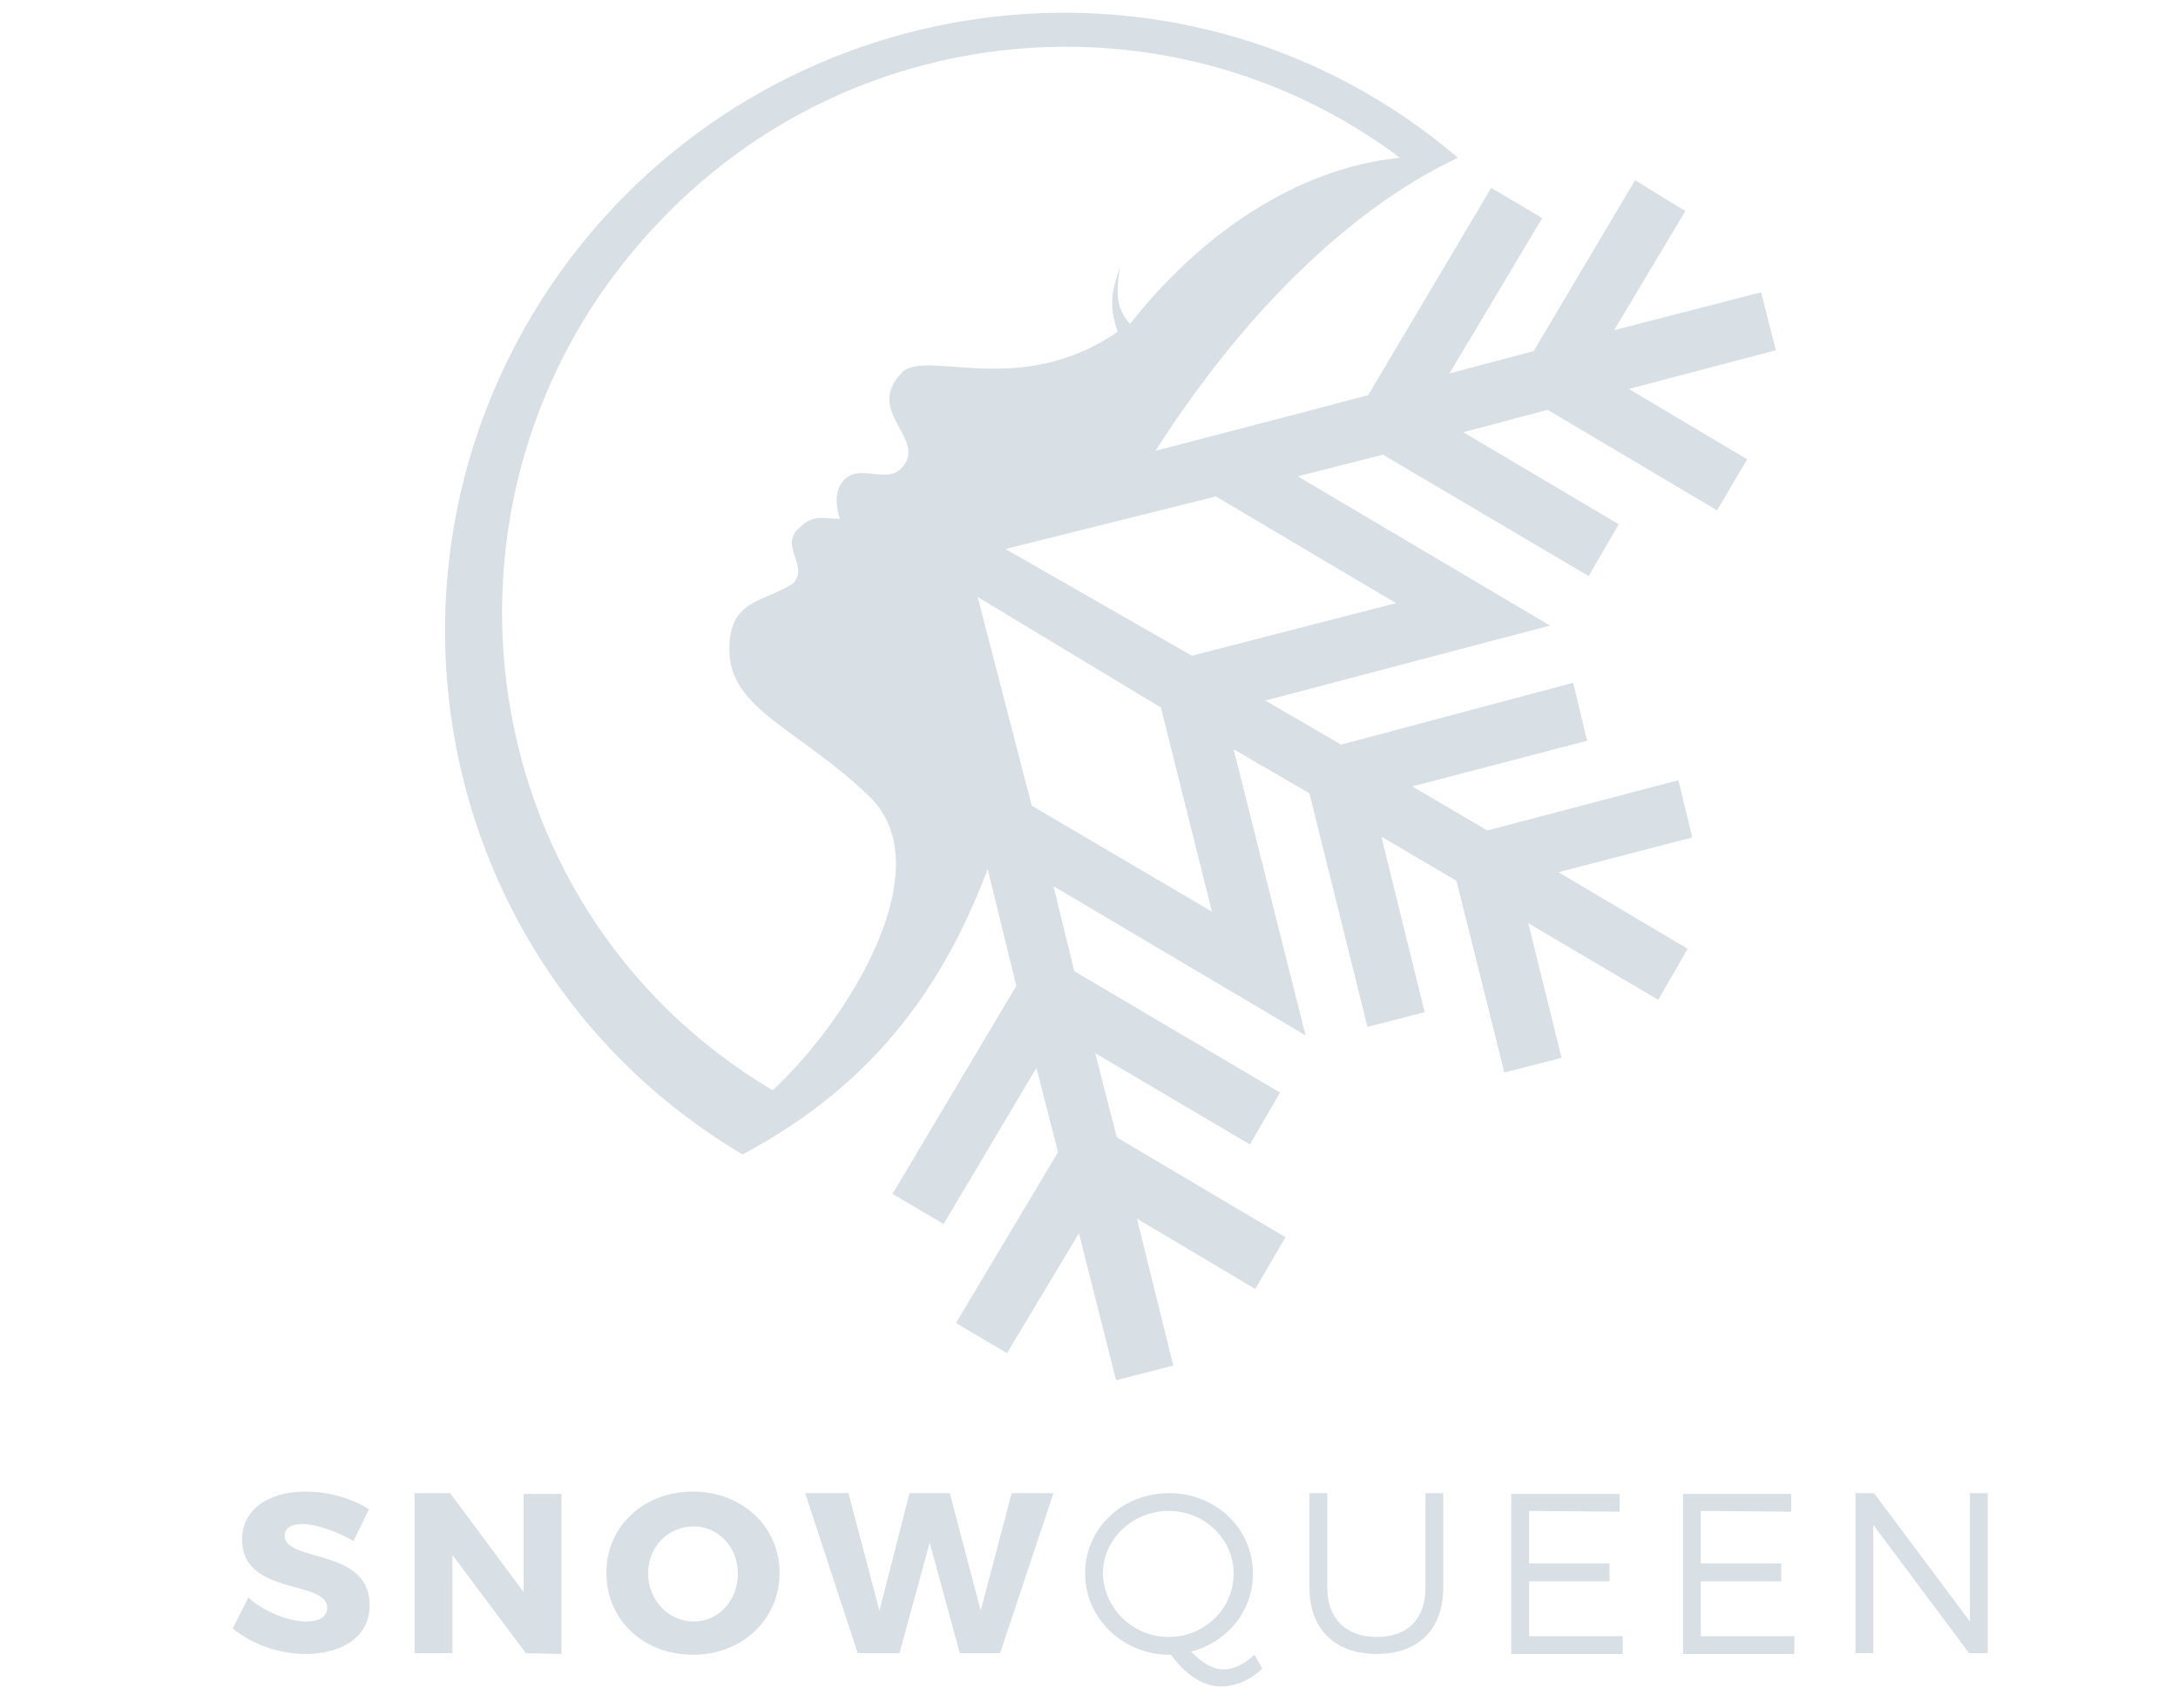
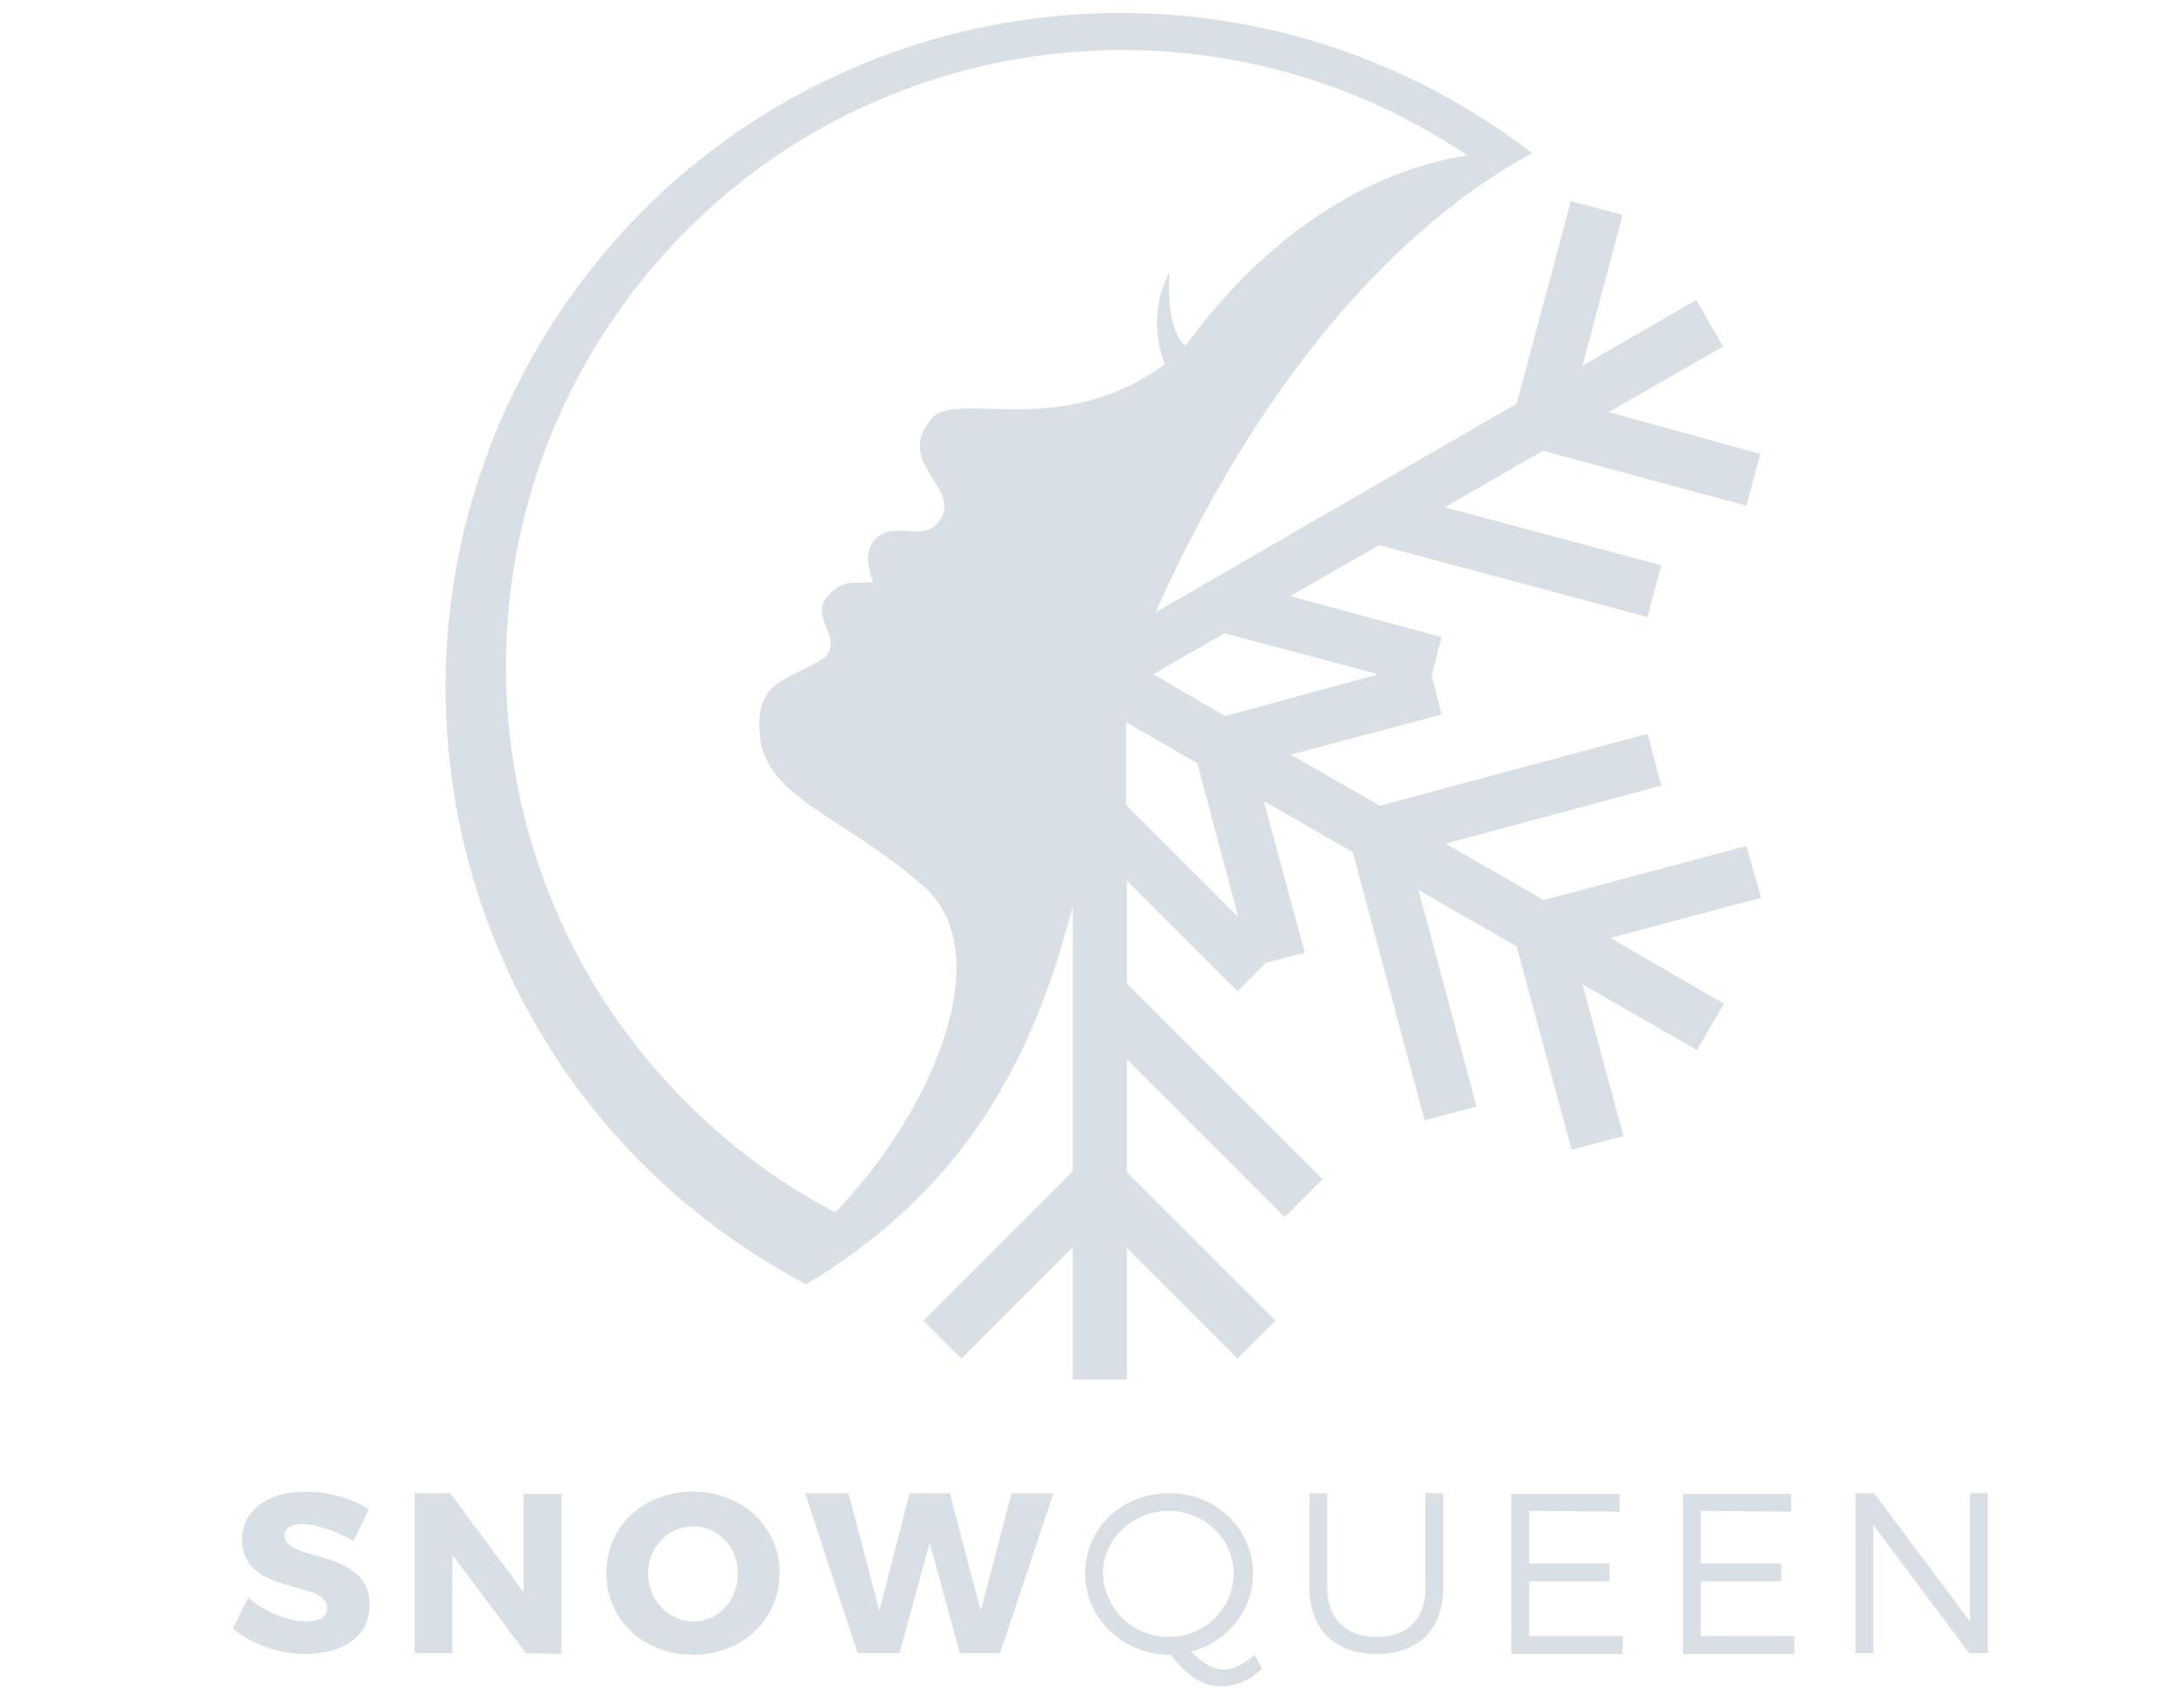
<svg xmlns="http://www.w3.org/2000/svg" id="Logo" viewBox="0 0 281.6 220.8">
  <style>.st0{fill:#d8e0e5}</style>
-   <path class="st0" d="M47.7 195.2l-2 4.1c-2.2-1.3-4.9-2.2-6.6-2.2-1.4 0-2.3.5-2.3 1.5 0 3.5 11 1.5 11 9 0 4.1-3.6 6.3-8.3 6.3-3.5 0-7-1.3-9.4-3.3l2-4c2.1 1.9 5.3 3.1 7.5 3.1 1.7 0 2.7-.6 2.7-1.8 0-3.6-11-1.5-11-8.8 0-3.8 3.3-6.2 8.2-6.2 3 0 6.1.9 8.2 2.3zM68 213.8l-9.5-12.7v12.7h-4.9v-20.7h4.6l9.5 12.8v-12.7h4.9v20.7l-4.6-.1zM100.8 203.4c0 6-4.8 10.6-11.2 10.6-6.4 0-11.2-4.5-11.2-10.6 0-6 4.8-10.5 11.2-10.5s11.2 4.6 11.2 10.5zm-17 .1c0 3.5 2.7 6.2 5.9 6.2s5.7-2.7 5.7-6.2-2.6-6.1-5.7-6.1c-3.3 0-5.9 2.6-5.9 6.1zM124.1 213.8l-3.9-14.3-3.9 14.3h-5.4l-6.8-20.7h5.6l4 15.2 3.9-15.2h5.2l4 15.2 4-15.2h5.4l-6.9 20.7h-5.2zM163.2 215.8c-1.6 1.5-3.5 2.3-5.3 2.3-2.4 0-4.6-1.5-6.5-4.1h-.2c-6 0-10.9-4.7-10.9-10.5 0-5.9 4.8-10.4 10.9-10.4 6 0 10.8 4.6 10.8 10.4 0 4.9-3.4 8.9-8 10.1 1.5 1.5 2.8 2.3 4.2 2.3 1.2 0 2.6-.6 4-1.9l1 1.8zm-12.1-4.1c4.6 0 8.4-3.6 8.4-8.2 0-4.5-3.8-8.1-8.4-8.1s-8.5 3.6-8.5 8.1c.1 4.5 3.9 8.2 8.5 8.2zM186.6 205.3c0 5.4-3.2 8.6-8.6 8.6s-8.7-3.2-8.7-8.6v-12.2h2.3v12.2c0 4 2.4 6.4 6.4 6.4s6.3-2.3 6.3-6.4v-12.2h2.3v12.2zM197.7 195.4v6.8h10.4v2.3h-10.4v7.1h12.1v2.3h-14.4v-20.7h14v2.3l-11.7-.1zM219.9 195.4v6.8h10.4v2.3h-10.4v7.1H232v2.3h-14.4v-20.7h14v2.3l-11.7-.1zM254.6 213.8l-12.4-16.6v16.6h-2.3v-20.7h2.4l12.4 16.6v-16.6h2.3v20.7h-2.4z" />
-   <g>
-     <path class="st0" d="M188.5 20.4c-1.1.7-20 8-39.1 37.9 5.7-1.5 16.6-4.3 27.5-7.2l15.9-26.8 6.6 3.9-12 20.1 10.9-2.9 13.1-22.1 6.5 4-9.2 15.4 19-4.9 1.9 7.5-19 5 15.3 9.1L222 66l-21.9-13-10.9 2.9 20.1 11.9-3.9 6.7-26.6-15.7-11 2.8 32.6 19.3-36.8 9.7 9.8 5.7 30-8 1.8 7.5-22.6 5.9 9.7 5.7 24.7-6.5 1.8 7.4-17.3 4.5 16.7 9.9-3.8 6.6-16.8-9.9 4.3 17.4-7.4 1.9-6.2-24.8-9.7-5.7 5.6 22.7-7.4 1.9-7.5-30.2-9.8-5.7 9.3 37-32.6-19.3 2.7 11 26.6 15.7-3.9 6.7-20-11.8 2.8 10.9 21.8 12.9-3.9 6.7-15.3-9.1 4.7 19-7.4 1.9-4.8-19-9.3 15.5-6.6-3.9 13.2-22.1-2.8-10.9-12 20.2-6.6-3.9 16-26.9-2.7-11-1-4.1c-5.2 13.7-13.6 27.3-31.7 36.9C55.3 125.1 45.2 71 73.9 33.2c27.6-36.1 79.9-42.4 114.6-12.8zm-8 57.6l-23.3-13.8L130 71l24.1 13.8 26.4-6.8zm-23.8 39.9l-6.6-26.4-23.7-14.3 7 27 23.3 13.7zM99.9 141c10.1-9.4 21.8-28.8 12.6-37.9-9.2-8.9-18.2-11.3-18.2-19.1 0-6.4 4.1-6 8.2-8.5 2.2-2.2-1.7-4.8.7-7.1 1.9-2 3.2-1.3 5.4-1.3-.4-1.1-.9-3.5.5-5 2.1-2.2 5.4.5 7.4-1.5 3.7-3.8-4.9-7.2.1-12.4 3.1-3.2 15.2 3.5 27.9-5.3-1.2-3.5-.7-5.4.3-8.3-.5 3.1-.6 5.1 1.3 7.3 8.7-11.1 21.1-20.1 34.9-21.5C152.5-1 111.6 1.5 85.8 28.1c-32.9 33.7-26 89.1 14.1 112.9z" />
-   </g>
+   <path class="st0" d="M47.7 195.2l-2 4.1c-2.2-1.3-4.9-2.2-6.6-2.2-1.4 0-2.3.5-2.3 1.5 0 3.5 11 1.5 11 9 0 4.1-3.6 6.3-8.3 6.3-3.5 0-7-1.3-9.4-3.3l2-4c2.1 1.9 5.3 3.1 7.5 3.1 1.7 0 2.7-.6 2.7-1.8 0-3.6-11-1.5-11-8.8 0-3.8 3.3-6.2 8.2-6.2 3 0 6.1.9 8.2 2.3zM68 213.8l-9.5-12.7v12.7h-4.9v-20.7h4.6l9.5 12.8v-12.7h4.9v20.7l-4.6-.1zm32.8-10.4c0 6-4.8 10.6-11.2 10.6-6.4 0-11.2-4.5-11.2-10.6 0-6 4.8-10.5 11.2-10.5s11.2 4.6 11.2 10.5zm-17 .1c0 3.5 2.7 6.2 5.9 6.2s5.7-2.7 5.7-6.2-2.6-6.1-5.7-6.1c-3.3 0-5.9 2.6-5.9 6.1zm40.3 10.3l-3.9-14.3-3.9 14.3h-5.4l-6.8-20.7h5.6l4 15.2 3.9-15.2h5.2l4 15.2 4-15.2h5.4l-6.9 20.7h-5.2zm39.1 2c-1.6 1.5-3.5 2.3-5.3 2.3-2.4 0-4.6-1.5-6.5-4.1h-.2c-6 0-10.9-4.7-10.9-10.5 0-5.9 4.8-10.4 10.9-10.4 6 0 10.8 4.6 10.8 10.4 0 4.9-3.4 8.9-8 10.1 1.5 1.5 2.8 2.3 4.2 2.3 1.2 0 2.6-.6 4-1.9l1 1.8zm-12.1-4.1c4.6 0 8.4-3.6 8.4-8.2 0-4.5-3.8-8.1-8.4-8.1s-8.5 3.6-8.5 8.1c.1 4.5 3.9 8.2 8.5 8.2zm35.5-6.4c0 5.4-3.2 8.6-8.6 8.6s-8.7-3.2-8.7-8.6v-12.2h2.3v12.2c0 4 2.4 6.4 6.4 6.4s6.3-2.3 6.3-6.4v-12.2h2.3v12.2zm11.1-9.9v6.8h10.4v2.3h-10.4v7.1h12.1v2.3h-14.4v-20.7h14v2.3l-11.7-.1zm22.2 0v6.8h10.4v2.3h-10.4v7.1H232v2.3h-14.4v-20.7h14v2.3l-11.7-.1zm34.7 18.4l-12.4-16.6v16.6h-2.3v-20.7h2.4l12.4 16.6v-16.6h2.3v20.7h-2.4zM225.8 109.4l-26.2 7-12.7-7.3 27.9-7.5-1.8-6.7-34.6 9.3-11.5-6.6 19.5-5.2-1.3-5 1.3-5-19.6-5.3 11.5-6.6 34.7 9.3 1.8-6.7-28-7.5 12.7-7.3 26.3 7.1 1.8-6.7-19.6-5.4 14.8-8.5-3.5-6-14.7 8.5 5.2-19.5-6.7-1.8-7 26.2-46.7 27c13.1-29.3 30.5-49.5 48.7-59.4C157.9-11 100.7-1.4 72.7 39.9 45.6 79.8 56 134.1 95.9 161.1c2.7 1.8 5.5 3.5 8.3 5 22.2-13.3 29.9-31.4 34.5-48.9v34.3l-19.3 19.3 4.9 4.9 14.4-14.4v17.1h7v-17l14.3 14.3 4.9-4.9-19.2-19.2V137l20.4 20.4 4.9-4.9-25.3-25.3v-13.3l14.3 14.3 3.7-3.7 5-1.3-5.3-19.6 11.5 6.6 9.3 34.7 6.7-1.8-7.5-28 12.7 7.3 7.1 26.3 6.7-1.8-5.3-19.6 14.8 8.5 3.5-6-14.7-8.5 19.5-5.2-1.9-6.7zM120.5 54.1c-5.2 5.9 4.5 9.2.7 13.6-2 2.3-5.9-.4-8.1 2.1-1.5 1.7-.7 4.2-.2 5.5-2.5.2-3.8-.5-5.9 1.8-2.4 2.7 2 5.3-.3 7.9-4.3 2.9-9 2.7-8.5 9.7.5 8.5 10.6 10.6 21.2 19.9 9.4 8.3 1.9 27.2-9.4 40-.7.8-1.3 1.5-2 2.2-5.5-2.9-10.7-6.4-15.5-10.7C59.4 117 56.2 66.6 85.3 33.5 112.1 3 157-2 189.7 20.1c-14.8 2.3-27.6 12.4-36.4 24.6-2.7-2-2.1-9.5-2.1-9.5-2.9 5.5-1.1 10.6-.6 11.9-13.4 9.9-26.9 3.3-30.1 7zm25.1 50V93.4l9.2 5.3 5.3 19.9-14.5-14.5zm12.8-11.5l-9.3-5.4 9.2-5.3 19.9 5.3-19.8 5.4z" />
</svg>
